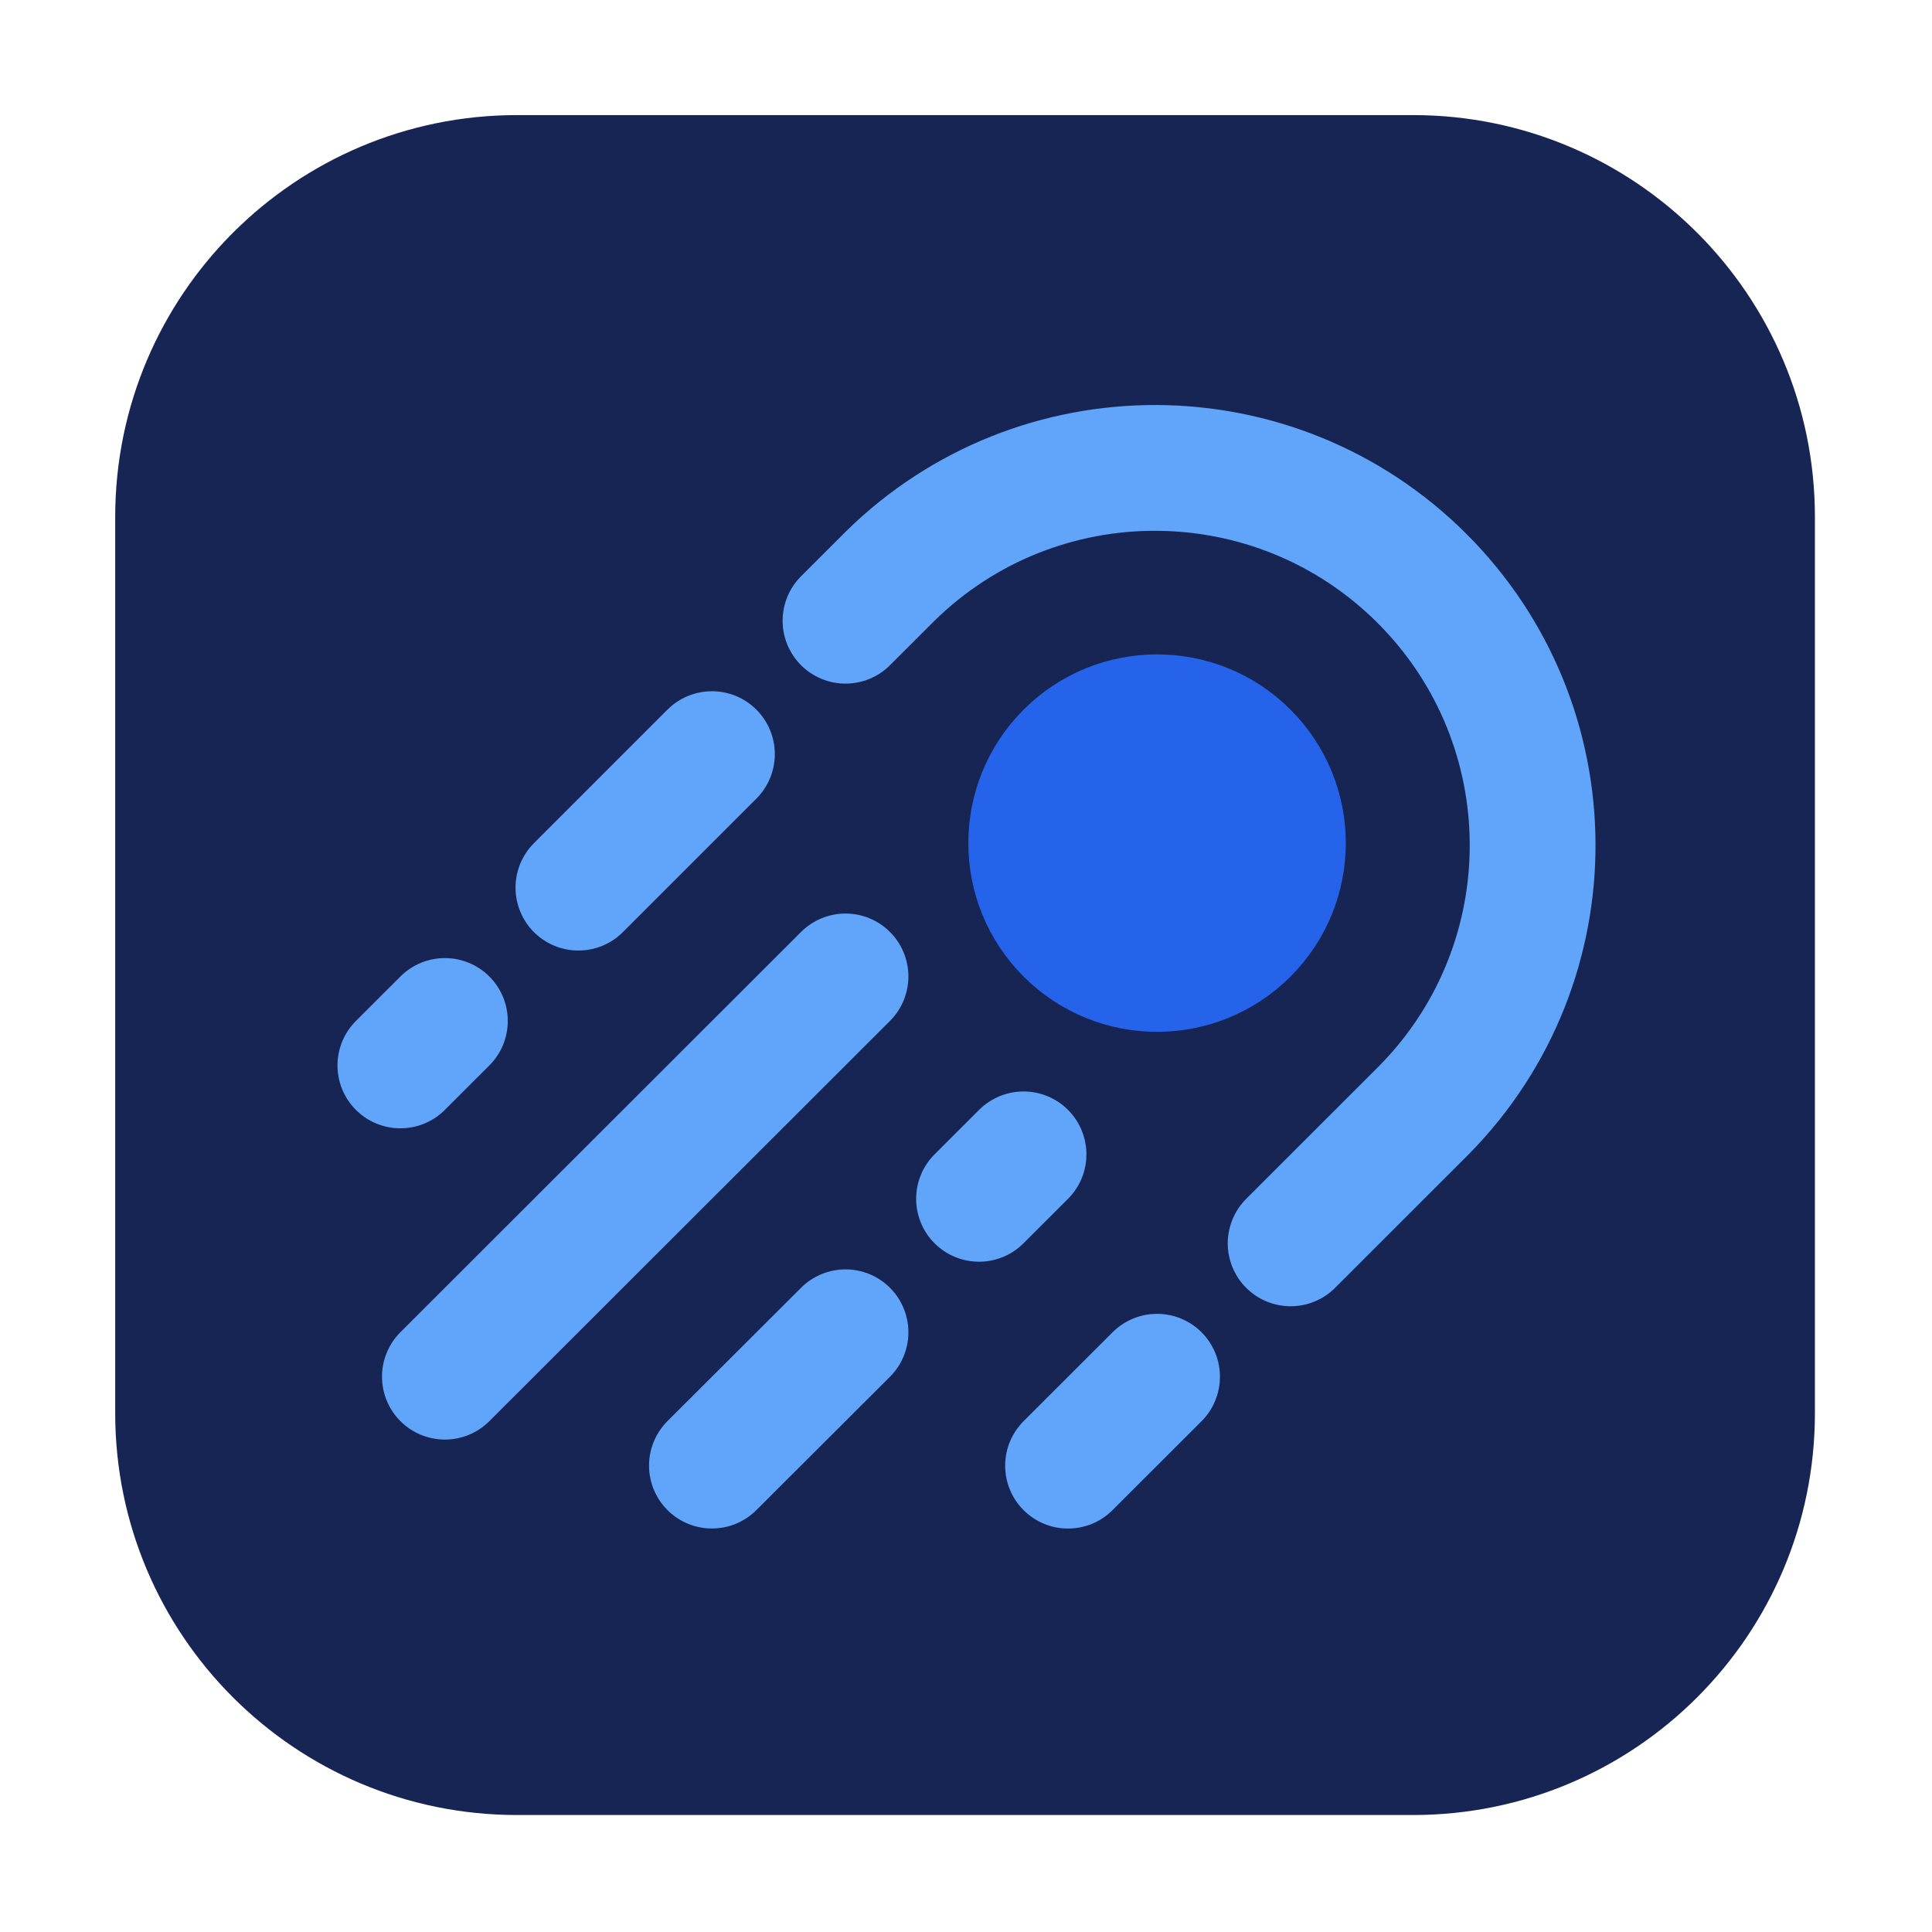
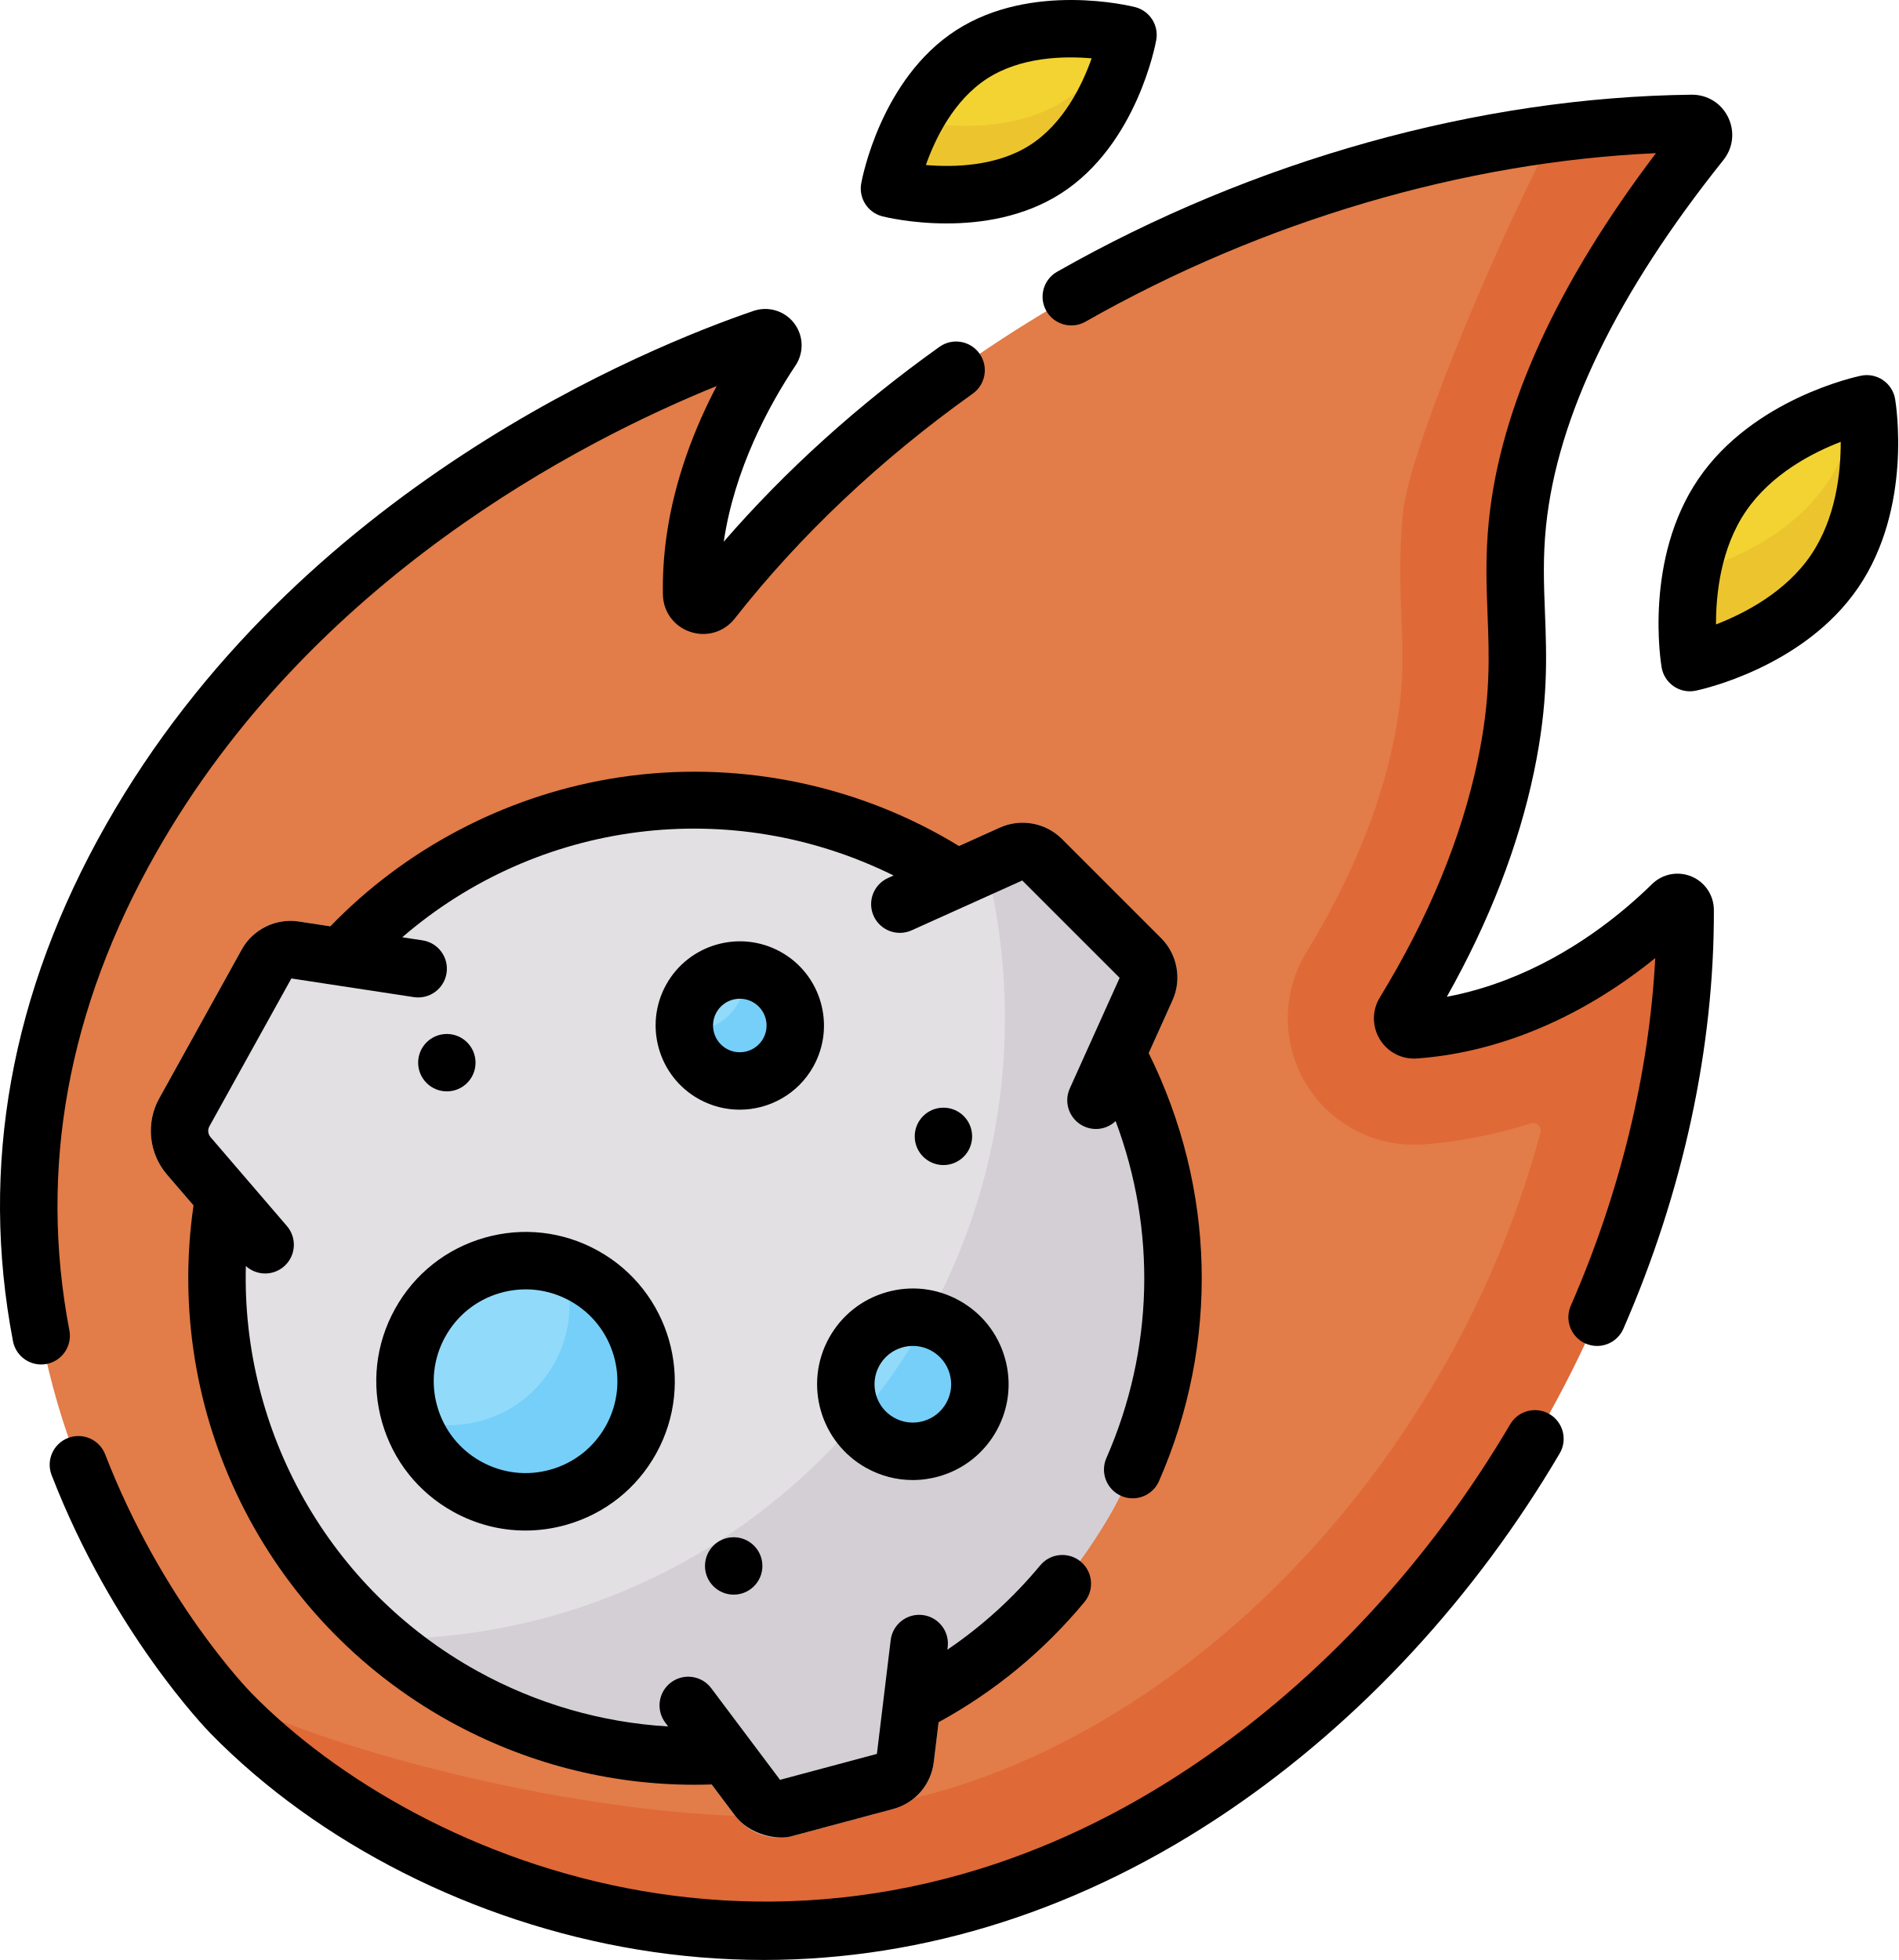
- <svg xmlns="http://www.w3.org/2000/svg" viewBox="0 0 1024 1024" version="1.1">
+ <svg xmlns="http://www.w3.org/2000/svg" width="496px" height="512px" viewBox="0 0 496 512" version="1.1">
  <g id="Page-1" stroke="none" stroke-width="1" fill="none" fill-rule="evenodd">
-     <g id="Group">
-       <rect id="Rectangle" fill-opacity="0" fill="#2563EB" x="0" y="0" width="1024" height="1024" />
-       <rect id="Rectangle" fill="#172554" x="61.06" y="61" width="900.88" height="901" rx="213" />
-       <g id="comet-svgrepo-com" transform="translate(212.2072, 248)" stroke-linecap="round" stroke-linejoin="round" stroke-width="66.667">
-         <path d="M235.93,80.998 L259.52,57.432 C337.882,-19.589 463.75,-19.077 541.482,58.579 C619.213,136.234 619.726,261.98 542.63,340.265 L471.861,410.998 M165.128,151.698 L94.359,222.465 M23.59,293.132 L1.15463195e-14,316.698 M401.058,481.698 L353.879,528.832 M330.289,363.832 L306.7,387.398 M235.93,458.132 L165.128,528.798 M235.93,269.532 L23.59,481.665" id="Shape" stroke="#60A5FA" />
-         <circle id="Oval" stroke="#2563EB" fill="#2563EB" fill-rule="nonzero" transform="translate(401.0583, 198.865) rotate(45) translate(-401.0583, -198.865)" cx="401.058" cy="198.865" r="66.699" />
+     <g id="logo" transform="translate(247.9071, 255.9934) scale(-1, 1) translate(-247.9071, -255.9934)" fill-rule="nonzero">
+       <g id="Group" transform="translate(7.5003, 7.4928)">
+         <path d="M299.579,87.866 C297.769,87.248 296.208,89.27 297.268,90.862 C304.514,101.749 308.681,113.458 311.661,134.563 C312.39,139.729 312.621,144.45 312.538,148.692 C312.483,151.509 304.028,151.658 302.288,149.442 C251.758,85.114 168.544,38.485 82.347,27.305 C70.391,25.754 79.415,35.687 67.424,35.547 C64.89,35.518 63.473,38.457 65.056,40.436 C100.506,84.762 95.955,106.967 98.247,129.438 C100.48,151.331 100.459,165.148 106.417,193.627 C111.865,219.67 119.793,244.637 129.602,260.684 C130.873,262.764 129.273,265.416 126.842,265.24 C119.92,264.74 100.126,267.036 89.565,262.966 C70.583,255.65 62.67,245.146 55.008,237.637 C53.74,236.394 51.613,237.298 51.607,239.073 C51.332,326.141 103.143,402.928 177.565,453.541 C281.215,524.031 380.145,488.92 427.946,440.086 C432.56,435.372 525.094,336.801 454.08,211.631 C415.032,142.804 349.27,106.009 311.505,89.58 C301.932,85.417 304.663,89.603 299.579,87.866 Z" id="Path" fill="#E27C48" />
+         <path d="M337.786,179.35 C337.736,182.17 334.156,183.32 332.416,181.1 C324.026,170.42 312.726,159.47 302.666,149.85 C302.676,149.85 302.676,149.85 302.676,149.84 C304.506,151.49 307.606,150.31 307.656,147.69 C308.053,133.448 304.177,117.64 298.196,104.47 C294.516,96.2 290.336,89.18 286.766,83.82 C285.706,82.23 287.266,80.2 289.076,80.82 C294.156,82.56 301.936,85.42 311.506,89.58 C319.786,102.38 326.276,117.42 330.096,132.14 C332.156,140.08 333.706,148.13 335.086,156.21 C336.386,163.91 337.926,171.52 337.786,179.35 L337.786,179.35 Z" id="Path" fill="#E27C48" />
+         <path d="M433.546,433.76 C430.586,437.33 428.536,439.48 427.946,440.09 C380.146,488.92 275.026,529.64 171.376,459.15 C96.956,408.54 47.866,317.31 48.146,230.24 C48.146,228.46 50.276,227.56 51.546,228.8 C59.206,236.31 73.126,248.1 92.106,255.42 C102.666,259.49 111.816,261.02 118.736,261.52 C121.166,261.7 122.766,259.05 121.496,256.97 C111.686,240.92 100.416,218.62 94.966,192.58 C89.016,164.1 94.186,151.09 91.946,129.2 C89.656,106.73 79.466,73.96 44.016,29.64 C42.436,27.66 43.856,24.72 46.386,24.75 C58.376,24.89 70.396,25.76 82.346,27.31 C100.656,62.67 120.316,111.67 121.796,126.15 C122.896,136.96 122.546,145.91 122.246,153.81 C121.846,164.05 121.506,172.9 124.336,186.44 C128.056,204.25 135.716,222.72 147.086,241.32 C153.306,251.49 153.556,264.28 147.716,274.68 C141.896,285.07 130.876,291.53 118.966,291.53 C118.166,291.53 117.366,291.5 116.576,291.45 C107.209,290.774 97.786,288.919 88.47,285.934 C86.973,285.454 85.525,286.818 85.931,288.337 C101.356,346.045 138.647,400.615 188.247,434.351 C220.107,456.011 253.887,467.001 288.677,467.001 L288.687,467.001 C289.507,467.001 290.327,466.991 291.167,466.981 C334.366,466.43 399.406,451.67 433.546,433.76 Z" id="Path" fill="#DF6937" />
+         <g transform="translate(180.7713, 201.5722)" id="Path">
+           <path d="M265.961,77.876 L244.386,38.955 C241.446,33.652 235.517,30.739 229.523,31.652 L213.454,34.101 C212.549,34.239 211.636,33.949 210.965,33.327 C172.811,-2.101 114.917,-11.021 66.752,15.006 C65.929,15.451 64.949,15.495 64.096,15.11 L52.044,9.679 L45.853,11.218 C40.394,8.759 33.882,9.95 29.646,14.184 L9.633,36.22 C5.399,40.455 4.206,46.969 6.667,52.427 L18.241,74.099 C3.35,108.441 -2.665,150.067 16.885,185.335 C27.807,205.038 46.731,218.438 64.709,229.333 L67.689,246.517 C68.403,252.426 72.579,257.239 78.328,258.78 L97.194,266.121 C98.452,266.458 99.724,266.621 100.98,266.621 C105.461,266.621 109.748,264.538 112.539,260.822 L125.816,242.95 C145.938,242.778 165.872,240.115 184.71,229.673 C192.478,225.367 201.448,224.668 207.901,219.074 C238.174,192.832 253.59,153.786 250.469,114.795 C250.405,113.999 250.656,113.212 251.176,112.606 L263.931,97.758 C268.675,92.235 269.491,84.245 265.961,77.876 L265.961,77.876 Z" fill="#E3E0E4" />
+           <path d="M207.905,219.078 C201.455,224.668 194.325,229.678 186.555,233.988 C168.171,244.175 148.33,249.231 128.685,249.627 C127.763,249.646 126.901,250.079 126.348,250.816 L115.585,265.157 C112.795,268.867 108.505,270.957 104.025,270.957 C102.765,270.957 101.495,270.787 100.235,270.457 L74.275,263.497 C68.525,261.957 64.355,257.147 63.635,251.237 L61.428,232.948 C61.319,232.044 60.801,231.245 60.027,230.764 C42.571,219.913 27.556,204.587 16.885,185.337 C-2.438,150.478 -3.297,110.382 11.061,76.298 C11.384,75.53 11.38,74.665 11.038,73.906 L1.265,52.217 C-1.195,46.757 0.005,40.247 4.235,36.007 L30.165,10.087 C34.395,5.849 40.905,4.657 46.365,7.117 L52.045,9.677 C47.495,24.617 45.055,40.477 45.055,56.907 C45.055,146.477 117.655,219.077 207.215,219.077 L207.905,219.077 L207.905,219.078 Z" fill="#D4CFD5" />
+           <path d="M146.412,166.013 C137.981,150.803 140.053,134.614 155.263,126.183 C157.012,125.213 158.542,122.451 160.373,121.844 C174.467,117.168 190.335,123.02 197.796,136.481 C202.235,144.489 202.813,153.592 200.146,161.649 C197.747,168.895 190.888,173.936 183.686,177.928 C168.477,186.359 154.843,181.223 146.412,166.013 L146.412,166.013 Z" fill="#91DAFA" />
+           <path d="M103.952,64.566 C100.071,57.565 100.772,51.766 107.773,47.885 C109.523,46.915 110.89,44.603 112.762,44.404 C118.379,43.806 124.069,46.542 126.979,51.793 C128.434,54.418 128.988,57.3 128.743,60.081 C128.334,64.716 124.744,65.375 120.368,67.8 C113.368,71.681 107.833,71.568 103.952,64.566 L103.952,64.566 Z" fill="#91DAFA" />
+           <path d="M128.725,60.238 C128.275,64.818 125.655,69.098 121.335,71.498 C114.325,75.378 105.505,72.848 101.625,65.848 C97.745,58.848 100.275,50.028 107.275,46.138 C109.065,45.148 110.975,44.578 112.885,44.398 C112.595,47.228 113.145,50.168 114.625,52.848 C117.515,58.058 123.145,60.798 128.725,60.238 L128.725,60.238 Z" fill="#75CFF9" />
+           <path d="M56.029,158.864 C51.341,150.406 52.658,143.092 61.115,138.404 C62.625,137.567 63.71,135.797 65.313,135.44 C72.692,133.798 80.572,137.101 84.423,144.049 C87.673,149.913 87.201,156.834 83.788,162.089 C82.278,164.414 78.368,162.021 75.774,163.459 C67.316,168.148 60.717,167.322 56.029,158.864 Z" fill="#91DAFA" />
+           <g transform="translate(51.5964, 121.8479)" fill="#75CFF9">
+             <path d="M32.189,40.24 C30.679,42.57 28.589,44.57 25.999,46 C17.549,50.69 6.889,47.64 2.199,39.18 C-2.491,30.72 0.569,20.06 9.029,15.38 C10.539,14.54 12.119,13.95 13.719,13.6 C18.979,23.11 25.179,32.03 32.189,40.24 L32.189,40.24 Z" />
+             <path d="M148.549,39.8 C146.149,47.05 141.129,53.45 133.929,57.44 C118.719,65.87 99.549,60.37 91.119,45.16 C82.689,29.95 88.189,10.79 103.399,2.36 C105.149,1.39 106.949,0.61 108.779,0 C106.109,8.06 106.679,17.15 111.119,25.16 C118.579,38.62 134.459,44.48 148.549,39.8 L148.549,39.8 Z" />
+           </g>
+         </g>
+         <path d="M38.445,121.782 C48.306,136.211 47.974,154.509 47.314,162.073 C47.149,163.961 45.313,165.239 43.494,164.707 C36.22,162.581 19.024,156.247 9.152,141.803 C-0.709,127.374 -0.377,109.076 0.283,101.512 C0.448,99.624 2.284,98.346 4.103,98.878 C11.377,101.004 28.573,107.338 38.445,121.782 Z" id="Path" fill="#F3D332" />
+         <path d="M47.316,162.07 C47.146,163.96 45.316,165.24 43.496,164.71 C36.216,162.58 19.026,156.25 9.156,141.8 C-0.714,127.37 -0.374,109.08 0.286,101.51 C0.426,99.93 1.726,98.79 3.216,98.76 C4.446,105.36 6.816,112.45 11.156,118.8 C21.026,133.25 38.216,139.58 45.496,141.71 C45.786,141.8 46.086,141.83 46.376,141.83 C47.956,150.23 47.686,157.84 47.316,162.07 Z" id="Path" fill="#ECC52E" />
+         <path d="M234.483,6.695 C247.909,15.341 253.471,31.842 255.266,38.673 C255.712,40.369 254.609,42.081 252.881,42.377 C245.92,43.569 228.596,45.332 215.17,36.686 C201.744,28.04 196.182,11.539 194.387,4.708 C193.941,3.012 195.044,1.3 196.772,1.004 C203.734,-0.188 221.057,-1.951 234.483,6.695 Z" id="Path" fill="#F3D332" />
+         <path d="M252.886,42.38 C245.916,43.57 228.596,45.33 215.166,36.69 C201.746,28.04 196.186,11.54 194.386,4.71 C194.096,3.59 194.476,2.46 195.266,1.74 C198.566,7.88 203.356,14.3 210.166,18.69 C223.596,27.33 240.916,25.57 247.886,24.38 C248.466,24.28 248.976,24.02 249.386,23.65 C252.596,29.61 254.386,35.31 255.266,38.67 C255.716,40.37 254.606,42.08 252.886,42.38 Z" id="Path" fill="#ECC52E" />
+       </g>
+       <g id="Group" transform="translate(-0, 0)" fill="#000000">
+         <path d="M478.045,375.633 C474.181,374.138 469.839,376.056 468.343,379.917 C453.547,418.106 431.039,441.363 430.088,442.335 C386.131,487.242 284.078,529.124 183.093,460.445 C150.683,438.404 122.415,407.839 101.344,372.054 C99.242,368.486 94.647,367.296 91.075,369.397 C87.506,371.499 86.316,376.096 88.418,379.666 C110.606,417.348 140.427,449.57 174.657,472.849 C212.693,498.717 254.192,511.987 296.29,511.987 C307.276,511.987 318.312,511.082 329.328,509.261 C371.969,502.213 412.601,481.644 440.807,452.829 C441.846,451.768 466.434,426.367 482.329,385.337 C483.827,381.473 481.909,377.129 478.045,375.633 L478.045,375.633 Z" id="Path" />
+         <path d="M63.457,250.27 C72.066,257.255 83.339,264.682 96.909,269.912 C106.461,273.593 116.145,275.809 125.692,276.498 C129.645,276.783 133.349,274.866 135.402,271.495 C137.459,268.118 137.455,263.924 135.392,260.55 C122.672,239.743 114.066,218.879 109.81,198.537 C106.413,182.292 106.825,171.671 107.261,160.427 C107.552,152.924 107.853,145.164 106.91,135.929 C103.906,106.487 89.233,74.252 63.267,40.007 C113.506,42.263 166.053,57.741 212.284,84.03 C215.883,86.076 220.463,84.819 222.511,81.218 C224.559,77.617 223.299,73.038 219.698,70.991 C168.386,41.811 109.531,25.386 53.975,24.739 C49.854,24.698 46.22,26.949 44.423,30.631 C42.622,34.321 43.097,38.606 45.661,41.813 C73.475,76.59 89.062,108.768 91.989,137.452 C92.824,145.637 92.555,152.539 92.272,159.846 C91.82,171.503 91.352,183.556 95.128,201.609 C99.185,221.004 106.834,240.737 117.899,260.382 C112.713,259.41 107.495,257.917 102.302,255.916 C85.241,249.341 72.216,238.706 64.294,230.942 C61.562,228.262 57.515,227.485 53.986,228.961 C50.449,230.44 48.156,233.874 48.143,237.711 C48.03,273.632 56.202,311.458 71.778,347.097 C73.009,349.915 75.763,351.596 78.654,351.596 C79.657,351.596 80.675,351.394 81.653,350.967 C85.449,349.308 87.181,344.886 85.522,341.091 C72.583,311.474 65.039,280.331 63.457,250.27 L63.457,250.27 Z" id="Path" />
+         <path d="M468.105,215.425 C418.202,127.465 326.053,90.465 298.999,81.219 C295.14,79.903 290.883,81.185 288.399,84.412 C285.916,87.637 285.764,92.081 288.021,95.469 C295.04,106.015 303.952,122.52 306.77,141.502 C290.636,122.893 271.737,105.814 250.432,90.61 C247.061,88.203 242.376,88.986 239.971,92.358 C237.565,95.73 238.347,100.413 241.719,102.819 C265.918,120.09 286.836,139.857 303.891,161.568 C306.677,165.115 311.242,166.483 315.518,165.05 C319.769,163.627 322.572,159.812 322.66,155.333 C322.758,150.319 322.438,145.163 321.711,140.008 C319.608,125.125 314.299,111.681 308.621,100.84 C344.099,115.222 414.488,151.318 455.059,222.828 C478.13,263.493 485.746,305.446 477.693,347.523 C476.915,351.591 479.581,355.521 483.649,356.299 C484.126,356.39 484.6,356.434 485.068,356.434 C488.594,356.434 491.738,353.934 492.425,350.342 C501.165,304.667 492.983,259.275 468.105,215.425 L468.105,215.425 Z" id="Path" />
+         <path d="M339.628,326.712 C320.825,337.134 314.008,360.91 324.43,379.712 C329.479,388.82 337.772,395.417 347.783,398.287 C351.347,399.309 354.977,399.815 358.586,399.815 C365.111,399.815 371.566,398.16 377.431,394.909 C386.539,389.861 393.137,381.567 396.007,371.556 C398.877,361.546 397.678,351.016 392.629,341.909 C387.58,332.801 379.287,326.203 369.276,323.333 C359.266,320.464 348.735,321.663 339.628,326.712 L339.628,326.712 Z M379.509,349.182 C382.615,354.786 383.353,361.264 381.587,367.423 C379.821,373.582 375.762,378.685 370.158,381.791 C364.553,384.897 358.074,385.634 351.917,383.87 C345.758,382.104 340.655,378.045 337.549,372.441 C331.137,360.872 335.331,346.244 346.9,339.831 C352.504,336.725 358.983,335.986 365.141,337.753 C371.3,339.519 376.403,343.578 379.509,349.182 Z" id="Shape" />
+         <path d="M291.913,248.648 C281.306,254.527 277.46,267.94 283.34,278.548 C287.352,285.785 294.871,289.875 302.613,289.875 C306.217,289.875 309.87,288.989 313.239,287.121 C323.846,281.242 327.692,267.829 321.812,257.221 C315.932,246.615 302.519,242.771 291.913,248.648 Z M305.967,274.002 C302.596,275.871 298.328,274.648 296.458,271.275 C294.588,267.901 295.812,263.636 299.184,261.766 C302.556,259.898 306.824,261.119 308.693,264.493 C310.563,267.867 309.339,272.133 305.967,274.002 Z" id="Shape" />
+         <path d="M233.341,354.71 C231.499,361.131 232.269,367.886 235.508,373.728 C238.746,379.571 244.066,383.803 250.487,385.644 C252.774,386.299 255.102,386.624 257.417,386.624 C261.604,386.624 265.744,385.562 269.507,383.477 C281.567,376.791 285.94,361.539 279.255,349.478 C276.016,343.635 270.696,339.404 264.275,337.562 C257.852,335.72 251.098,336.49 245.257,339.729 C239.415,342.968 235.182,348.288 233.341,354.71 L233.341,354.71 Z M247.76,358.844 C248.496,356.274 250.191,354.145 252.53,352.849 C254.035,352.014 255.692,351.589 257.367,351.589 C258.294,351.589 259.225,351.719 260.14,351.982 C262.71,352.719 264.84,354.413 266.136,356.751 C268.811,361.578 267.061,367.683 262.235,370.358 C259.898,371.654 257.194,371.962 254.623,371.225 C252.053,370.488 249.924,368.794 248.628,366.456 C247.332,364.117 247.023,361.414 247.76,358.844 L247.76,358.844 Z" id="Shape" />
+         <path d="M454.233,286.941 L432.659,248.021 C429.733,242.743 423.758,239.808 417.796,240.717 L409.516,241.979 C390.106,221.872 364.396,208.252 336.668,203.483 C307.139,198.404 276.426,203.623 250.174,218.174 C248.543,219.078 246.93,220.03 245.333,221.004 L234.641,216.186 C229.182,213.727 222.67,214.918 218.434,219.152 L192.508,245.078 C188.274,249.313 187.081,255.827 189.542,261.285 L195.772,275.112 C178.304,310.347 177.284,350.879 193.085,386.906 C194.318,389.719 197.07,391.395 199.957,391.395 C200.963,391.395 201.985,391.191 202.966,390.761 C206.759,389.097 208.486,384.674 206.821,380.88 C194.446,352.666 193.725,321.33 204.406,292.861 C205.798,294.174 207.639,294.92 209.548,294.92 C210.578,294.92 211.625,294.707 212.625,294.256 C216.401,292.554 218.084,288.113 216.382,284.337 L203.36,255.439 L228.795,230.004 L257.693,243.026 C261.469,244.727 265.911,243.046 267.612,239.269 C269.314,235.493 267.632,231.052 263.855,229.35 L262.411,228.699 C305.005,207.618 355.294,214.239 390.745,244.837 L385.455,245.643 C381.36,246.267 378.547,250.092 379.171,254.187 C379.794,258.282 383.621,261.095 387.715,260.472 L419.708,255.597 L441.113,294.211 C441.616,295.12 441.5,296.26 440.823,297.047 L420.866,320.278 C418.168,323.42 418.526,328.155 421.669,330.854 C423.084,332.07 424.822,332.665 426.552,332.665 C428.372,332.665 430.179,332.003 431.594,330.716 C432.757,373.968 409.837,415.064 371.188,436.488 C355.73,445.056 338.708,449.964 321.292,450.994 L322.04,449.998 C324.527,446.685 323.858,441.984 320.546,439.497 C317.233,437.009 312.531,437.679 310.046,440.991 C305.588,446.927 296.556,458.957 292.065,464.938 L266.762,458.158 L263.162,428.429 C262.665,424.317 258.923,421.386 254.815,421.885 C250.703,422.383 247.773,426.12 248.271,430.232 L248.356,430.936 C239.287,424.792 231.162,417.42 224.101,408.907 C221.456,405.719 216.727,405.28 213.54,407.923 C210.352,410.568 209.911,415.296 212.556,418.484 C223.217,431.335 236.02,441.88 250.65,449.883 L251.911,460.297 C252.625,466.206 256.801,471.019 262.55,472.56 L288.511,479.516 C292.826,480.951 300.233,479.139 303.856,474.217 L309.921,466.139 C311.421,466.19 312.919,466.219 314.416,466.219 C336.759,466.219 358.737,460.54 378.459,449.608 C426.624,422.91 453.134,369.125 445.265,314.897 L452.203,306.821 C456.947,301.3 457.763,293.31 454.233,286.941 L454.233,286.941 Z" id="Path" />
+         <path d="M54.4,180.583 C55.899,180.583 57.376,180.134 58.632,179.275 C60.309,178.129 61.449,176.351 61.792,174.349 C61.988,173.2 66.443,145.974 52.138,125.043 C37.832,104.112 10.847,98.374 9.706,98.14 C7.719,97.732 5.645,98.149 3.969,99.295 C2.291,100.441 1.151,102.219 0.808,104.221 C0.612,105.37 -3.844,132.596 10.461,153.527 C24.768,174.458 51.753,180.196 52.895,180.43 C53.393,180.533 53.898,180.583 54.4,180.583 Z M22.845,145.064 C16.254,135.421 14.986,123.403 15.011,115.425 C22.433,118.279 33.122,123.805 39.753,133.507 C46.336,143.138 47.609,155.138 47.588,163.116 C40.143,160.238 29.427,154.694 22.845,145.064 L22.845,145.064 Z" id="Shape" />
+         <path d="M218.611,50.484 C228.336,56.747 239.561,58.367 248.576,58.367 C257.846,58.367 264.778,56.654 265.332,56.513 C269.143,55.542 271.556,51.794 270.863,47.924 C270.664,46.814 265.769,20.586 246.045,7.883 C226.322,-4.819 200.418,1.576 199.325,1.855 C195.515,2.826 193.101,6.574 193.794,10.444 C193.993,11.554 198.886,37.782 218.611,50.484 Z M237.923,20.494 C246.668,26.126 251.527,36.186 253.975,43.109 C246.639,43.737 235.43,43.474 226.732,37.873 C217.979,32.236 213.12,22.164 210.674,15.24 C217.997,14.6 229.174,14.86 237.923,20.494 L237.923,20.494 Z" id="Shape" />
+         <circle id="Oval" cx="249.387" cy="296.847" r="7.496" />
+         <circle id="Oval" cx="379.097" cy="277.597" r="7.496" />
+         <circle id="Oval" cx="304.172" cy="409.063" r="7.496" />
      </g>
    </g>
  </g>
</svg>
